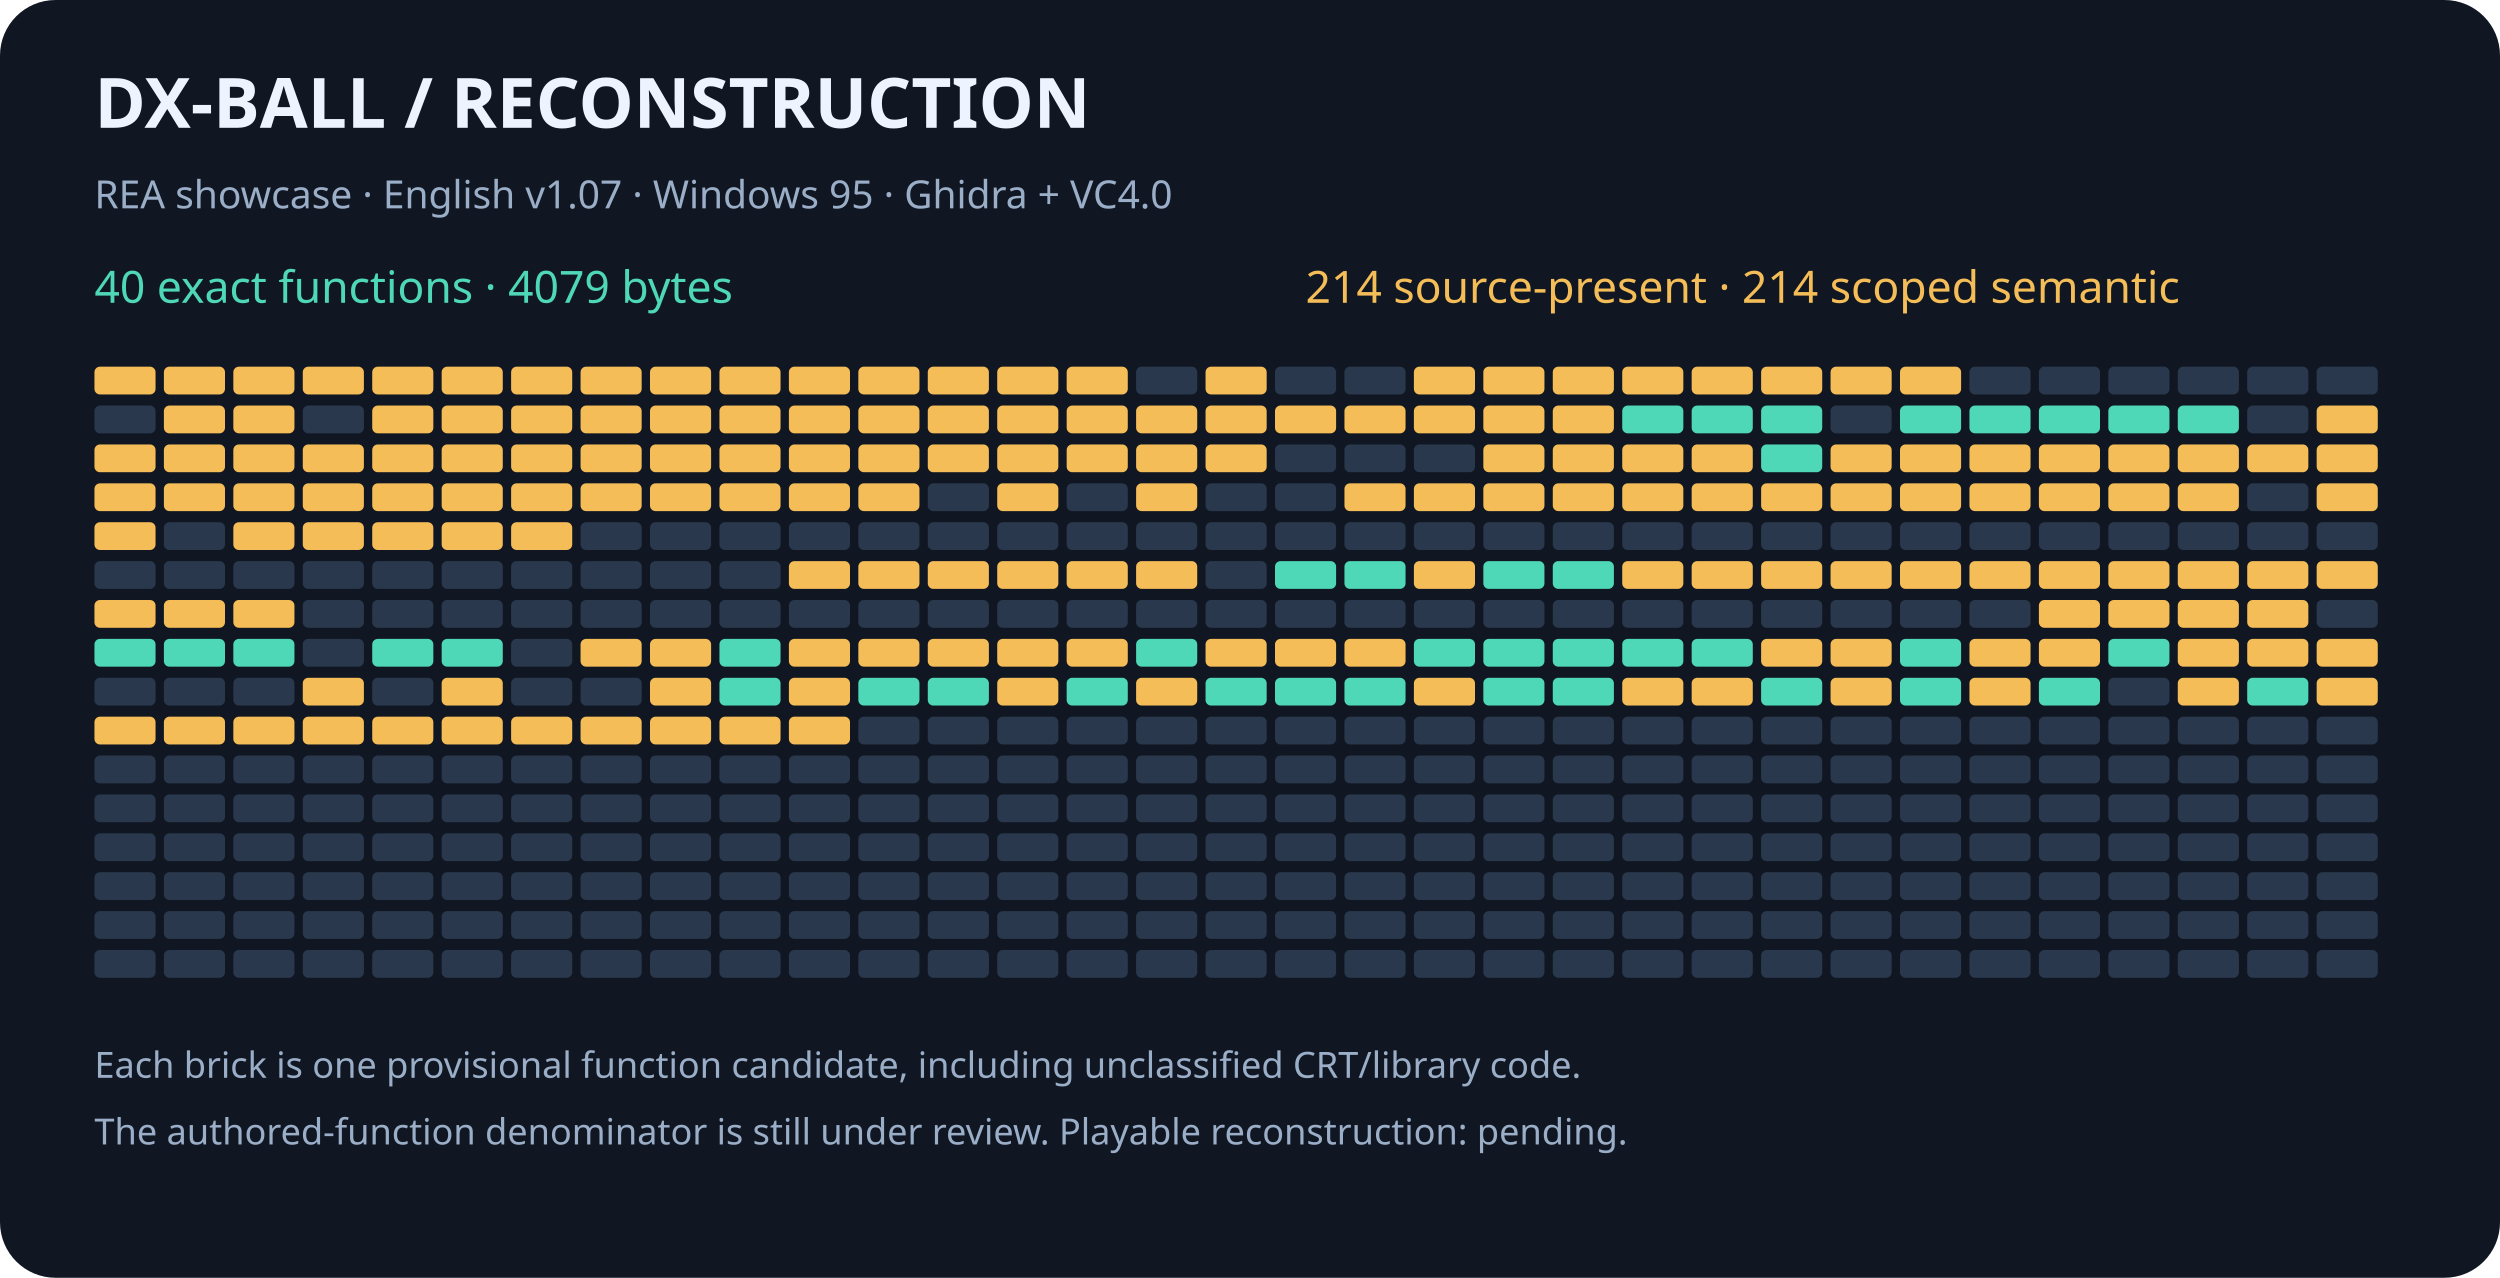
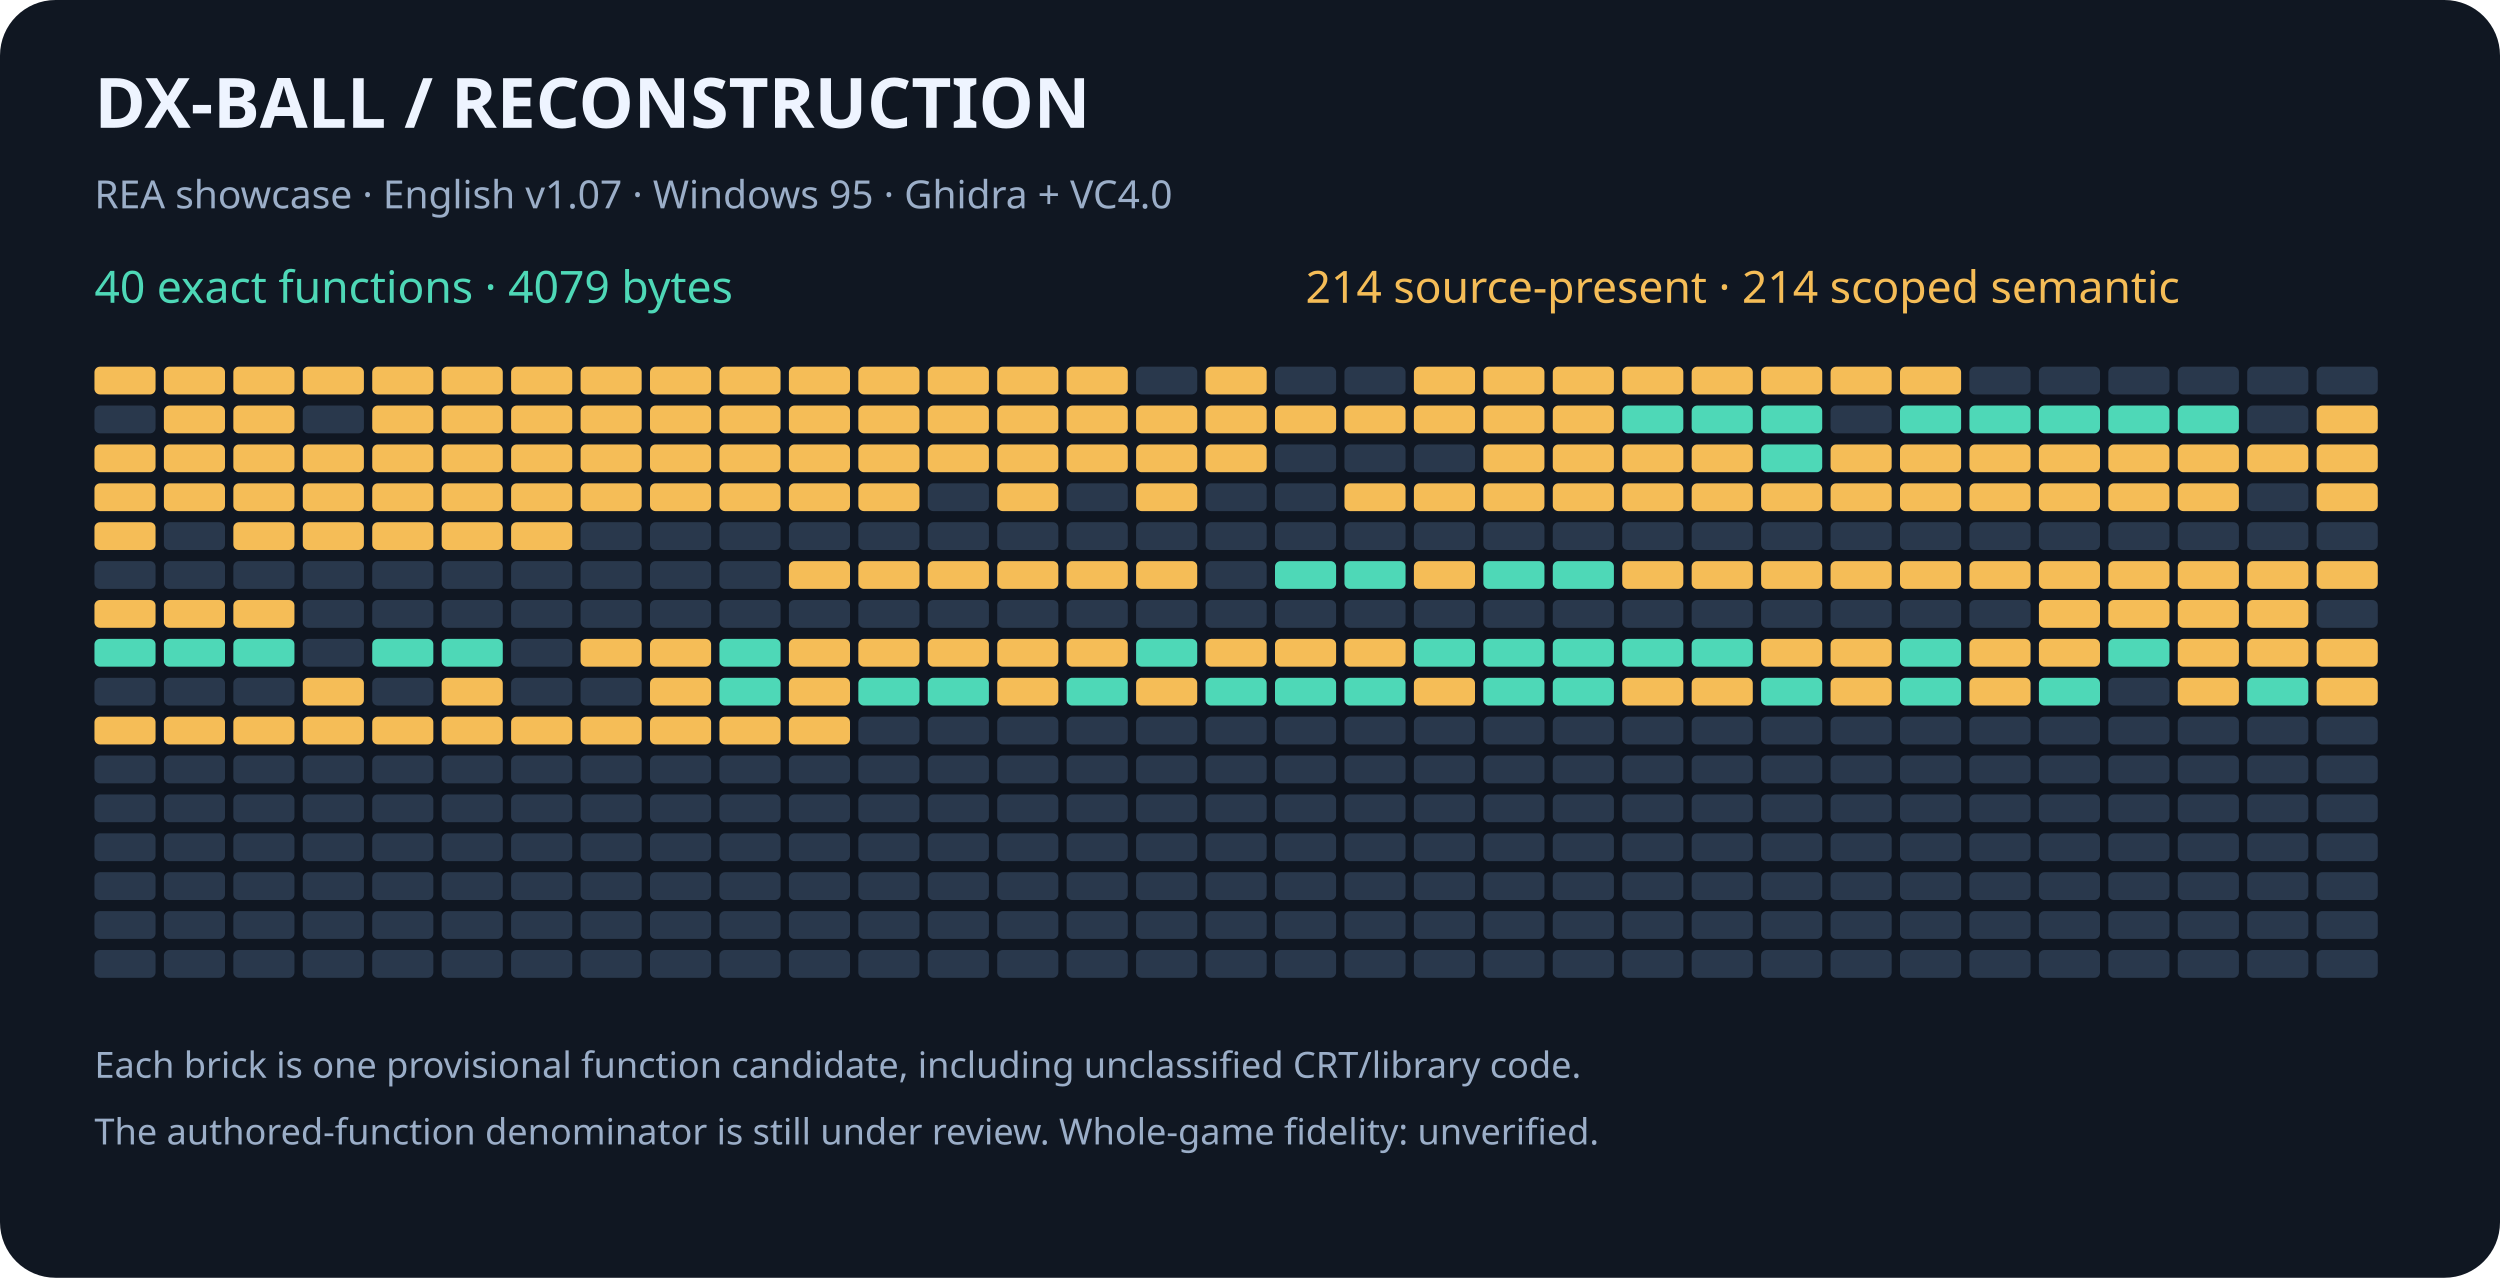
<svg xmlns="http://www.w3.org/2000/svg" width="900" height="460" viewBox="0 0 900 460" role="img" aria-labelledby="title desc">
  <rect width="900" height="460" rx="20" fill="#101722" />
  <g font-family="sans-serif">
    <text x="34" y="46" fill="#eef4ff" font-size="25" font-weight="bold">DX-BALL  /  RECONSTRUCTION</text>
    <text x="34" y="75" fill="#9baec8" font-size="14">REA showcase · English v1.07 · Windows 95 · Ghidra + VC4.0</text>
    <text x="34" y="109" fill="#4ed8b7" font-size="16">40 exact functions · 4079 bytes</text>
    <text x="470" y="109" fill="#f5bd57" font-size="16">214 source-present · 214 scoped semantic</text>
    <rect x="34" y="132" width="22" height="10" rx="2" fill="#f5bd57" />
    <rect x="59" y="132" width="22" height="10" rx="2" fill="#f5bd57" />
    <rect x="84" y="132" width="22" height="10" rx="2" fill="#f5bd57" />
    <rect x="109" y="132" width="22" height="10" rx="2" fill="#f5bd57" />
    <rect x="134" y="132" width="22" height="10" rx="2" fill="#f5bd57" />
    <rect x="159" y="132" width="22" height="10" rx="2" fill="#f5bd57" />
    <rect x="184" y="132" width="22" height="10" rx="2" fill="#f5bd57" />
    <rect x="209" y="132" width="22" height="10" rx="2" fill="#f5bd57" />
    <rect x="234" y="132" width="22" height="10" rx="2" fill="#f5bd57" />
    <rect x="259" y="132" width="22" height="10" rx="2" fill="#f5bd57" />
    <rect x="284" y="132" width="22" height="10" rx="2" fill="#f5bd57" />
    <rect x="309" y="132" width="22" height="10" rx="2" fill="#f5bd57" />
    <rect x="334" y="132" width="22" height="10" rx="2" fill="#f5bd57" />
    <rect x="359" y="132" width="22" height="10" rx="2" fill="#f5bd57" />
    <rect x="384" y="132" width="22" height="10" rx="2" fill="#f5bd57" />
    <rect x="409" y="132" width="22" height="10" rx="2" fill="#29384c" />
    <rect x="434" y="132" width="22" height="10" rx="2" fill="#f5bd57" />
    <rect x="459" y="132" width="22" height="10" rx="2" fill="#29384c" />
    <rect x="484" y="132" width="22" height="10" rx="2" fill="#29384c" />
    <rect x="509" y="132" width="22" height="10" rx="2" fill="#f5bd57" />
    <rect x="534" y="132" width="22" height="10" rx="2" fill="#f5bd57" />
    <rect x="559" y="132" width="22" height="10" rx="2" fill="#f5bd57" />
    <rect x="584" y="132" width="22" height="10" rx="2" fill="#f5bd57" />
    <rect x="609" y="132" width="22" height="10" rx="2" fill="#f5bd57" />
    <rect x="634" y="132" width="22" height="10" rx="2" fill="#f5bd57" />
    <rect x="659" y="132" width="22" height="10" rx="2" fill="#f5bd57" />
    <rect x="684" y="132" width="22" height="10" rx="2" fill="#f5bd57" />
    <rect x="709" y="132" width="22" height="10" rx="2" fill="#29384c" />
    <rect x="734" y="132" width="22" height="10" rx="2" fill="#29384c" />
    <rect x="759" y="132" width="22" height="10" rx="2" fill="#29384c" />
    <rect x="784" y="132" width="22" height="10" rx="2" fill="#29384c" />
    <rect x="809" y="132" width="22" height="10" rx="2" fill="#29384c" />
    <rect x="834" y="132" width="22" height="10" rx="2" fill="#29384c" />
    <rect x="34" y="146" width="22" height="10" rx="2" fill="#29384c" />
    <rect x="59" y="146" width="22" height="10" rx="2" fill="#f5bd57" />
    <rect x="84" y="146" width="22" height="10" rx="2" fill="#f5bd57" />
    <rect x="109" y="146" width="22" height="10" rx="2" fill="#29384c" />
    <rect x="134" y="146" width="22" height="10" rx="2" fill="#f5bd57" />
    <rect x="159" y="146" width="22" height="10" rx="2" fill="#f5bd57" />
    <rect x="184" y="146" width="22" height="10" rx="2" fill="#f5bd57" />
    <rect x="209" y="146" width="22" height="10" rx="2" fill="#f5bd57" />
    <rect x="234" y="146" width="22" height="10" rx="2" fill="#f5bd57" />
    <rect x="259" y="146" width="22" height="10" rx="2" fill="#f5bd57" />
    <rect x="284" y="146" width="22" height="10" rx="2" fill="#f5bd57" />
    <rect x="309" y="146" width="22" height="10" rx="2" fill="#f5bd57" />
    <rect x="334" y="146" width="22" height="10" rx="2" fill="#f5bd57" />
    <rect x="359" y="146" width="22" height="10" rx="2" fill="#f5bd57" />
    <rect x="384" y="146" width="22" height="10" rx="2" fill="#f5bd57" />
    <rect x="409" y="146" width="22" height="10" rx="2" fill="#f5bd57" />
    <rect x="434" y="146" width="22" height="10" rx="2" fill="#f5bd57" />
    <rect x="459" y="146" width="22" height="10" rx="2" fill="#f5bd57" />
    <rect x="484" y="146" width="22" height="10" rx="2" fill="#f5bd57" />
    <rect x="509" y="146" width="22" height="10" rx="2" fill="#f5bd57" />
    <rect x="534" y="146" width="22" height="10" rx="2" fill="#f5bd57" />
    <rect x="559" y="146" width="22" height="10" rx="2" fill="#f5bd57" />
    <rect x="584" y="146" width="22" height="10" rx="2" fill="#4ed8b7" />
    <rect x="609" y="146" width="22" height="10" rx="2" fill="#4ed8b7" />
    <rect x="634" y="146" width="22" height="10" rx="2" fill="#4ed8b7" />
    <rect x="659" y="146" width="22" height="10" rx="2" fill="#29384c" />
    <rect x="684" y="146" width="22" height="10" rx="2" fill="#4ed8b7" />
    <rect x="709" y="146" width="22" height="10" rx="2" fill="#4ed8b7" />
    <rect x="734" y="146" width="22" height="10" rx="2" fill="#4ed8b7" />
    <rect x="759" y="146" width="22" height="10" rx="2" fill="#4ed8b7" />
    <rect x="784" y="146" width="22" height="10" rx="2" fill="#4ed8b7" />
    <rect x="809" y="146" width="22" height="10" rx="2" fill="#29384c" />
    <rect x="834" y="146" width="22" height="10" rx="2" fill="#f5bd57" />
    <rect x="34" y="160" width="22" height="10" rx="2" fill="#f5bd57" />
    <rect x="59" y="160" width="22" height="10" rx="2" fill="#f5bd57" />
    <rect x="84" y="160" width="22" height="10" rx="2" fill="#f5bd57" />
    <rect x="109" y="160" width="22" height="10" rx="2" fill="#f5bd57" />
    <rect x="134" y="160" width="22" height="10" rx="2" fill="#f5bd57" />
    <rect x="159" y="160" width="22" height="10" rx="2" fill="#f5bd57" />
    <rect x="184" y="160" width="22" height="10" rx="2" fill="#f5bd57" />
    <rect x="209" y="160" width="22" height="10" rx="2" fill="#f5bd57" />
    <rect x="234" y="160" width="22" height="10" rx="2" fill="#f5bd57" />
    <rect x="259" y="160" width="22" height="10" rx="2" fill="#f5bd57" />
    <rect x="284" y="160" width="22" height="10" rx="2" fill="#f5bd57" />
    <rect x="309" y="160" width="22" height="10" rx="2" fill="#f5bd57" />
    <rect x="334" y="160" width="22" height="10" rx="2" fill="#f5bd57" />
    <rect x="359" y="160" width="22" height="10" rx="2" fill="#f5bd57" />
    <rect x="384" y="160" width="22" height="10" rx="2" fill="#f5bd57" />
    <rect x="409" y="160" width="22" height="10" rx="2" fill="#f5bd57" />
    <rect x="434" y="160" width="22" height="10" rx="2" fill="#f5bd57" />
    <rect x="459" y="160" width="22" height="10" rx="2" fill="#29384c" />
    <rect x="484" y="160" width="22" height="10" rx="2" fill="#29384c" />
    <rect x="509" y="160" width="22" height="10" rx="2" fill="#29384c" />
    <rect x="534" y="160" width="22" height="10" rx="2" fill="#f5bd57" />
    <rect x="559" y="160" width="22" height="10" rx="2" fill="#f5bd57" />
    <rect x="584" y="160" width="22" height="10" rx="2" fill="#f5bd57" />
    <rect x="609" y="160" width="22" height="10" rx="2" fill="#f5bd57" />
    <rect x="634" y="160" width="22" height="10" rx="2" fill="#4ed8b7" />
    <rect x="659" y="160" width="22" height="10" rx="2" fill="#f5bd57" />
    <rect x="684" y="160" width="22" height="10" rx="2" fill="#f5bd57" />
    <rect x="709" y="160" width="22" height="10" rx="2" fill="#f5bd57" />
    <rect x="734" y="160" width="22" height="10" rx="2" fill="#f5bd57" />
    <rect x="759" y="160" width="22" height="10" rx="2" fill="#f5bd57" />
    <rect x="784" y="160" width="22" height="10" rx="2" fill="#f5bd57" />
    <rect x="809" y="160" width="22" height="10" rx="2" fill="#f5bd57" />
    <rect x="834" y="160" width="22" height="10" rx="2" fill="#f5bd57" />
    <rect x="34" y="174" width="22" height="10" rx="2" fill="#f5bd57" />
    <rect x="59" y="174" width="22" height="10" rx="2" fill="#f5bd57" />
    <rect x="84" y="174" width="22" height="10" rx="2" fill="#f5bd57" />
    <rect x="109" y="174" width="22" height="10" rx="2" fill="#f5bd57" />
    <rect x="134" y="174" width="22" height="10" rx="2" fill="#f5bd57" />
    <rect x="159" y="174" width="22" height="10" rx="2" fill="#f5bd57" />
    <rect x="184" y="174" width="22" height="10" rx="2" fill="#f5bd57" />
    <rect x="209" y="174" width="22" height="10" rx="2" fill="#f5bd57" />
    <rect x="234" y="174" width="22" height="10" rx="2" fill="#f5bd57" />
    <rect x="259" y="174" width="22" height="10" rx="2" fill="#f5bd57" />
    <rect x="284" y="174" width="22" height="10" rx="2" fill="#f5bd57" />
    <rect x="309" y="174" width="22" height="10" rx="2" fill="#f5bd57" />
    <rect x="334" y="174" width="22" height="10" rx="2" fill="#29384c" />
    <rect x="359" y="174" width="22" height="10" rx="2" fill="#f5bd57" />
    <rect x="384" y="174" width="22" height="10" rx="2" fill="#29384c" />
    <rect x="409" y="174" width="22" height="10" rx="2" fill="#f5bd57" />
    <rect x="434" y="174" width="22" height="10" rx="2" fill="#29384c" />
    <rect x="459" y="174" width="22" height="10" rx="2" fill="#29384c" />
    <rect x="484" y="174" width="22" height="10" rx="2" fill="#f5bd57" />
    <rect x="509" y="174" width="22" height="10" rx="2" fill="#f5bd57" />
    <rect x="534" y="174" width="22" height="10" rx="2" fill="#f5bd57" />
    <rect x="559" y="174" width="22" height="10" rx="2" fill="#f5bd57" />
    <rect x="584" y="174" width="22" height="10" rx="2" fill="#f5bd57" />
    <rect x="609" y="174" width="22" height="10" rx="2" fill="#f5bd57" />
    <rect x="634" y="174" width="22" height="10" rx="2" fill="#f5bd57" />
    <rect x="659" y="174" width="22" height="10" rx="2" fill="#f5bd57" />
    <rect x="684" y="174" width="22" height="10" rx="2" fill="#f5bd57" />
    <rect x="709" y="174" width="22" height="10" rx="2" fill="#f5bd57" />
    <rect x="734" y="174" width="22" height="10" rx="2" fill="#f5bd57" />
    <rect x="759" y="174" width="22" height="10" rx="2" fill="#f5bd57" />
    <rect x="784" y="174" width="22" height="10" rx="2" fill="#f5bd57" />
    <rect x="809" y="174" width="22" height="10" rx="2" fill="#29384c" />
    <rect x="834" y="174" width="22" height="10" rx="2" fill="#f5bd57" />
    <rect x="34" y="188" width="22" height="10" rx="2" fill="#f5bd57" />
    <rect x="59" y="188" width="22" height="10" rx="2" fill="#29384c" />
    <rect x="84" y="188" width="22" height="10" rx="2" fill="#f5bd57" />
    <rect x="109" y="188" width="22" height="10" rx="2" fill="#f5bd57" />
    <rect x="134" y="188" width="22" height="10" rx="2" fill="#f5bd57" />
    <rect x="159" y="188" width="22" height="10" rx="2" fill="#f5bd57" />
    <rect x="184" y="188" width="22" height="10" rx="2" fill="#f5bd57" />
    <rect x="209" y="188" width="22" height="10" rx="2" fill="#29384c" />
    <rect x="234" y="188" width="22" height="10" rx="2" fill="#29384c" />
    <rect x="259" y="188" width="22" height="10" rx="2" fill="#29384c" />
    <rect x="284" y="188" width="22" height="10" rx="2" fill="#29384c" />
    <rect x="309" y="188" width="22" height="10" rx="2" fill="#29384c" />
    <rect x="334" y="188" width="22" height="10" rx="2" fill="#29384c" />
    <rect x="359" y="188" width="22" height="10" rx="2" fill="#29384c" />
    <rect x="384" y="188" width="22" height="10" rx="2" fill="#29384c" />
    <rect x="409" y="188" width="22" height="10" rx="2" fill="#29384c" />
    <rect x="434" y="188" width="22" height="10" rx="2" fill="#29384c" />
    <rect x="459" y="188" width="22" height="10" rx="2" fill="#29384c" />
    <rect x="484" y="188" width="22" height="10" rx="2" fill="#29384c" />
    <rect x="509" y="188" width="22" height="10" rx="2" fill="#29384c" />
    <rect x="534" y="188" width="22" height="10" rx="2" fill="#29384c" />
    <rect x="559" y="188" width="22" height="10" rx="2" fill="#29384c" />
    <rect x="584" y="188" width="22" height="10" rx="2" fill="#29384c" />
    <rect x="609" y="188" width="22" height="10" rx="2" fill="#29384c" />
    <rect x="634" y="188" width="22" height="10" rx="2" fill="#29384c" />
    <rect x="659" y="188" width="22" height="10" rx="2" fill="#29384c" />
    <rect x="684" y="188" width="22" height="10" rx="2" fill="#29384c" />
    <rect x="709" y="188" width="22" height="10" rx="2" fill="#29384c" />
    <rect x="734" y="188" width="22" height="10" rx="2" fill="#29384c" />
    <rect x="759" y="188" width="22" height="10" rx="2" fill="#29384c" />
    <rect x="784" y="188" width="22" height="10" rx="2" fill="#29384c" />
    <rect x="809" y="188" width="22" height="10" rx="2" fill="#29384c" />
    <rect x="834" y="188" width="22" height="10" rx="2" fill="#29384c" />
    <rect x="34" y="202" width="22" height="10" rx="2" fill="#29384c" />
    <rect x="59" y="202" width="22" height="10" rx="2" fill="#29384c" />
    <rect x="84" y="202" width="22" height="10" rx="2" fill="#29384c" />
    <rect x="109" y="202" width="22" height="10" rx="2" fill="#29384c" />
    <rect x="134" y="202" width="22" height="10" rx="2" fill="#29384c" />
    <rect x="159" y="202" width="22" height="10" rx="2" fill="#29384c" />
    <rect x="184" y="202" width="22" height="10" rx="2" fill="#29384c" />
    <rect x="209" y="202" width="22" height="10" rx="2" fill="#29384c" />
    <rect x="234" y="202" width="22" height="10" rx="2" fill="#29384c" />
    <rect x="259" y="202" width="22" height="10" rx="2" fill="#29384c" />
    <rect x="284" y="202" width="22" height="10" rx="2" fill="#f5bd57" />
    <rect x="309" y="202" width="22" height="10" rx="2" fill="#f5bd57" />
    <rect x="334" y="202" width="22" height="10" rx="2" fill="#f5bd57" />
    <rect x="359" y="202" width="22" height="10" rx="2" fill="#f5bd57" />
    <rect x="384" y="202" width="22" height="10" rx="2" fill="#f5bd57" />
    <rect x="409" y="202" width="22" height="10" rx="2" fill="#f5bd57" />
    <rect x="434" y="202" width="22" height="10" rx="2" fill="#29384c" />
    <rect x="459" y="202" width="22" height="10" rx="2" fill="#4ed8b7" />
    <rect x="484" y="202" width="22" height="10" rx="2" fill="#4ed8b7" />
    <rect x="509" y="202" width="22" height="10" rx="2" fill="#f5bd57" />
    <rect x="534" y="202" width="22" height="10" rx="2" fill="#4ed8b7" />
    <rect x="559" y="202" width="22" height="10" rx="2" fill="#4ed8b7" />
    <rect x="584" y="202" width="22" height="10" rx="2" fill="#f5bd57" />
    <rect x="609" y="202" width="22" height="10" rx="2" fill="#f5bd57" />
    <rect x="634" y="202" width="22" height="10" rx="2" fill="#f5bd57" />
    <rect x="659" y="202" width="22" height="10" rx="2" fill="#f5bd57" />
    <rect x="684" y="202" width="22" height="10" rx="2" fill="#f5bd57" />
    <rect x="709" y="202" width="22" height="10" rx="2" fill="#f5bd57" />
    <rect x="734" y="202" width="22" height="10" rx="2" fill="#f5bd57" />
    <rect x="759" y="202" width="22" height="10" rx="2" fill="#f5bd57" />
    <rect x="784" y="202" width="22" height="10" rx="2" fill="#f5bd57" />
    <rect x="809" y="202" width="22" height="10" rx="2" fill="#f5bd57" />
    <rect x="834" y="202" width="22" height="10" rx="2" fill="#f5bd57" />
    <rect x="34" y="216" width="22" height="10" rx="2" fill="#f5bd57" />
    <rect x="59" y="216" width="22" height="10" rx="2" fill="#f5bd57" />
    <rect x="84" y="216" width="22" height="10" rx="2" fill="#f5bd57" />
    <rect x="109" y="216" width="22" height="10" rx="2" fill="#29384c" />
    <rect x="134" y="216" width="22" height="10" rx="2" fill="#29384c" />
    <rect x="159" y="216" width="22" height="10" rx="2" fill="#29384c" />
    <rect x="184" y="216" width="22" height="10" rx="2" fill="#29384c" />
    <rect x="209" y="216" width="22" height="10" rx="2" fill="#29384c" />
    <rect x="234" y="216" width="22" height="10" rx="2" fill="#29384c" />
    <rect x="259" y="216" width="22" height="10" rx="2" fill="#29384c" />
    <rect x="284" y="216" width="22" height="10" rx="2" fill="#29384c" />
    <rect x="309" y="216" width="22" height="10" rx="2" fill="#29384c" />
    <rect x="334" y="216" width="22" height="10" rx="2" fill="#29384c" />
    <rect x="359" y="216" width="22" height="10" rx="2" fill="#29384c" />
    <rect x="384" y="216" width="22" height="10" rx="2" fill="#29384c" />
    <rect x="409" y="216" width="22" height="10" rx="2" fill="#29384c" />
    <rect x="434" y="216" width="22" height="10" rx="2" fill="#29384c" />
    <rect x="459" y="216" width="22" height="10" rx="2" fill="#29384c" />
    <rect x="484" y="216" width="22" height="10" rx="2" fill="#29384c" />
    <rect x="509" y="216" width="22" height="10" rx="2" fill="#29384c" />
    <rect x="534" y="216" width="22" height="10" rx="2" fill="#29384c" />
    <rect x="559" y="216" width="22" height="10" rx="2" fill="#29384c" />
    <rect x="584" y="216" width="22" height="10" rx="2" fill="#29384c" />
    <rect x="609" y="216" width="22" height="10" rx="2" fill="#29384c" />
    <rect x="634" y="216" width="22" height="10" rx="2" fill="#29384c" />
    <rect x="659" y="216" width="22" height="10" rx="2" fill="#29384c" />
    <rect x="684" y="216" width="22" height="10" rx="2" fill="#29384c" />
    <rect x="709" y="216" width="22" height="10" rx="2" fill="#29384c" />
    <rect x="734" y="216" width="22" height="10" rx="2" fill="#f5bd57" />
    <rect x="759" y="216" width="22" height="10" rx="2" fill="#f5bd57" />
    <rect x="784" y="216" width="22" height="10" rx="2" fill="#f5bd57" />
    <rect x="809" y="216" width="22" height="10" rx="2" fill="#f5bd57" />
    <rect x="834" y="216" width="22" height="10" rx="2" fill="#29384c" />
    <rect x="34" y="230" width="22" height="10" rx="2" fill="#4ed8b7" />
    <rect x="59" y="230" width="22" height="10" rx="2" fill="#4ed8b7" />
    <rect x="84" y="230" width="22" height="10" rx="2" fill="#4ed8b7" />
    <rect x="109" y="230" width="22" height="10" rx="2" fill="#29384c" />
    <rect x="134" y="230" width="22" height="10" rx="2" fill="#4ed8b7" />
    <rect x="159" y="230" width="22" height="10" rx="2" fill="#4ed8b7" />
    <rect x="184" y="230" width="22" height="10" rx="2" fill="#29384c" />
    <rect x="209" y="230" width="22" height="10" rx="2" fill="#f5bd57" />
    <rect x="234" y="230" width="22" height="10" rx="2" fill="#f5bd57" />
    <rect x="259" y="230" width="22" height="10" rx="2" fill="#4ed8b7" />
    <rect x="284" y="230" width="22" height="10" rx="2" fill="#f5bd57" />
    <rect x="309" y="230" width="22" height="10" rx="2" fill="#f5bd57" />
    <rect x="334" y="230" width="22" height="10" rx="2" fill="#f5bd57" />
    <rect x="359" y="230" width="22" height="10" rx="2" fill="#f5bd57" />
    <rect x="384" y="230" width="22" height="10" rx="2" fill="#f5bd57" />
    <rect x="409" y="230" width="22" height="10" rx="2" fill="#4ed8b7" />
    <rect x="434" y="230" width="22" height="10" rx="2" fill="#f5bd57" />
    <rect x="459" y="230" width="22" height="10" rx="2" fill="#f5bd57" />
    <rect x="484" y="230" width="22" height="10" rx="2" fill="#f5bd57" />
    <rect x="509" y="230" width="22" height="10" rx="2" fill="#4ed8b7" />
    <rect x="534" y="230" width="22" height="10" rx="2" fill="#4ed8b7" />
    <rect x="559" y="230" width="22" height="10" rx="2" fill="#4ed8b7" />
    <rect x="584" y="230" width="22" height="10" rx="2" fill="#4ed8b7" />
    <rect x="609" y="230" width="22" height="10" rx="2" fill="#4ed8b7" />
    <rect x="634" y="230" width="22" height="10" rx="2" fill="#f5bd57" />
    <rect x="659" y="230" width="22" height="10" rx="2" fill="#f5bd57" />
    <rect x="684" y="230" width="22" height="10" rx="2" fill="#4ed8b7" />
    <rect x="709" y="230" width="22" height="10" rx="2" fill="#f5bd57" />
    <rect x="734" y="230" width="22" height="10" rx="2" fill="#f5bd57" />
    <rect x="759" y="230" width="22" height="10" rx="2" fill="#4ed8b7" />
    <rect x="784" y="230" width="22" height="10" rx="2" fill="#f5bd57" />
    <rect x="809" y="230" width="22" height="10" rx="2" fill="#f5bd57" />
    <rect x="834" y="230" width="22" height="10" rx="2" fill="#f5bd57" />
    <rect x="34" y="244" width="22" height="10" rx="2" fill="#29384c" />
    <rect x="59" y="244" width="22" height="10" rx="2" fill="#29384c" />
    <rect x="84" y="244" width="22" height="10" rx="2" fill="#29384c" />
    <rect x="109" y="244" width="22" height="10" rx="2" fill="#f5bd57" />
    <rect x="134" y="244" width="22" height="10" rx="2" fill="#29384c" />
    <rect x="159" y="244" width="22" height="10" rx="2" fill="#f5bd57" />
    <rect x="184" y="244" width="22" height="10" rx="2" fill="#29384c" />
    <rect x="209" y="244" width="22" height="10" rx="2" fill="#29384c" />
    <rect x="234" y="244" width="22" height="10" rx="2" fill="#f5bd57" />
    <rect x="259" y="244" width="22" height="10" rx="2" fill="#4ed8b7" />
    <rect x="284" y="244" width="22" height="10" rx="2" fill="#f5bd57" />
    <rect x="309" y="244" width="22" height="10" rx="2" fill="#4ed8b7" />
    <rect x="334" y="244" width="22" height="10" rx="2" fill="#4ed8b7" />
    <rect x="359" y="244" width="22" height="10" rx="2" fill="#f5bd57" />
    <rect x="384" y="244" width="22" height="10" rx="2" fill="#4ed8b7" />
    <rect x="409" y="244" width="22" height="10" rx="2" fill="#f5bd57" />
    <rect x="434" y="244" width="22" height="10" rx="2" fill="#4ed8b7" />
    <rect x="459" y="244" width="22" height="10" rx="2" fill="#4ed8b7" />
    <rect x="484" y="244" width="22" height="10" rx="2" fill="#4ed8b7" />
    <rect x="509" y="244" width="22" height="10" rx="2" fill="#f5bd57" />
    <rect x="534" y="244" width="22" height="10" rx="2" fill="#4ed8b7" />
    <rect x="559" y="244" width="22" height="10" rx="2" fill="#4ed8b7" />
    <rect x="584" y="244" width="22" height="10" rx="2" fill="#f5bd57" />
    <rect x="609" y="244" width="22" height="10" rx="2" fill="#f5bd57" />
    <rect x="634" y="244" width="22" height="10" rx="2" fill="#4ed8b7" />
    <rect x="659" y="244" width="22" height="10" rx="2" fill="#f5bd57" />
    <rect x="684" y="244" width="22" height="10" rx="2" fill="#4ed8b7" />
    <rect x="709" y="244" width="22" height="10" rx="2" fill="#f5bd57" />
    <rect x="734" y="244" width="22" height="10" rx="2" fill="#4ed8b7" />
    <rect x="759" y="244" width="22" height="10" rx="2" fill="#29384c" />
    <rect x="784" y="244" width="22" height="10" rx="2" fill="#f5bd57" />
    <rect x="809" y="244" width="22" height="10" rx="2" fill="#4ed8b7" />
    <rect x="834" y="244" width="22" height="10" rx="2" fill="#f5bd57" />
    <rect x="34" y="258" width="22" height="10" rx="2" fill="#f5bd57" />
    <rect x="59" y="258" width="22" height="10" rx="2" fill="#f5bd57" />
    <rect x="84" y="258" width="22" height="10" rx="2" fill="#f5bd57" />
    <rect x="109" y="258" width="22" height="10" rx="2" fill="#f5bd57" />
    <rect x="134" y="258" width="22" height="10" rx="2" fill="#f5bd57" />
    <rect x="159" y="258" width="22" height="10" rx="2" fill="#f5bd57" />
    <rect x="184" y="258" width="22" height="10" rx="2" fill="#f5bd57" />
    <rect x="209" y="258" width="22" height="10" rx="2" fill="#f5bd57" />
    <rect x="234" y="258" width="22" height="10" rx="2" fill="#f5bd57" />
    <rect x="259" y="258" width="22" height="10" rx="2" fill="#f5bd57" />
    <rect x="284" y="258" width="22" height="10" rx="2" fill="#f5bd57" />
    <rect x="309" y="258" width="22" height="10" rx="2" fill="#29384c" />
    <rect x="334" y="258" width="22" height="10" rx="2" fill="#29384c" />
    <rect x="359" y="258" width="22" height="10" rx="2" fill="#29384c" />
    <rect x="384" y="258" width="22" height="10" rx="2" fill="#29384c" />
    <rect x="409" y="258" width="22" height="10" rx="2" fill="#29384c" />
    <rect x="434" y="258" width="22" height="10" rx="2" fill="#29384c" />
    <rect x="459" y="258" width="22" height="10" rx="2" fill="#29384c" />
    <rect x="484" y="258" width="22" height="10" rx="2" fill="#29384c" />
    <rect x="509" y="258" width="22" height="10" rx="2" fill="#29384c" />
    <rect x="534" y="258" width="22" height="10" rx="2" fill="#29384c" />
    <rect x="559" y="258" width="22" height="10" rx="2" fill="#29384c" />
    <rect x="584" y="258" width="22" height="10" rx="2" fill="#29384c" />
    <rect x="609" y="258" width="22" height="10" rx="2" fill="#29384c" />
    <rect x="634" y="258" width="22" height="10" rx="2" fill="#29384c" />
    <rect x="659" y="258" width="22" height="10" rx="2" fill="#29384c" />
    <rect x="684" y="258" width="22" height="10" rx="2" fill="#29384c" />
    <rect x="709" y="258" width="22" height="10" rx="2" fill="#29384c" />
    <rect x="734" y="258" width="22" height="10" rx="2" fill="#29384c" />
    <rect x="759" y="258" width="22" height="10" rx="2" fill="#29384c" />
    <rect x="784" y="258" width="22" height="10" rx="2" fill="#29384c" />
    <rect x="809" y="258" width="22" height="10" rx="2" fill="#29384c" />
    <rect x="834" y="258" width="22" height="10" rx="2" fill="#29384c" />
    <rect x="34" y="272" width="22" height="10" rx="2" fill="#29384c" />
    <rect x="59" y="272" width="22" height="10" rx="2" fill="#29384c" />
    <rect x="84" y="272" width="22" height="10" rx="2" fill="#29384c" />
    <rect x="109" y="272" width="22" height="10" rx="2" fill="#29384c" />
    <rect x="134" y="272" width="22" height="10" rx="2" fill="#29384c" />
    <rect x="159" y="272" width="22" height="10" rx="2" fill="#29384c" />
    <rect x="184" y="272" width="22" height="10" rx="2" fill="#29384c" />
    <rect x="209" y="272" width="22" height="10" rx="2" fill="#29384c" />
    <rect x="234" y="272" width="22" height="10" rx="2" fill="#29384c" />
    <rect x="259" y="272" width="22" height="10" rx="2" fill="#29384c" />
    <rect x="284" y="272" width="22" height="10" rx="2" fill="#29384c" />
    <rect x="309" y="272" width="22" height="10" rx="2" fill="#29384c" />
    <rect x="334" y="272" width="22" height="10" rx="2" fill="#29384c" />
    <rect x="359" y="272" width="22" height="10" rx="2" fill="#29384c" />
    <rect x="384" y="272" width="22" height="10" rx="2" fill="#29384c" />
    <rect x="409" y="272" width="22" height="10" rx="2" fill="#29384c" />
    <rect x="434" y="272" width="22" height="10" rx="2" fill="#29384c" />
    <rect x="459" y="272" width="22" height="10" rx="2" fill="#29384c" />
    <rect x="484" y="272" width="22" height="10" rx="2" fill="#29384c" />
    <rect x="509" y="272" width="22" height="10" rx="2" fill="#29384c" />
    <rect x="534" y="272" width="22" height="10" rx="2" fill="#29384c" />
    <rect x="559" y="272" width="22" height="10" rx="2" fill="#29384c" />
    <rect x="584" y="272" width="22" height="10" rx="2" fill="#29384c" />
    <rect x="609" y="272" width="22" height="10" rx="2" fill="#29384c" />
    <rect x="634" y="272" width="22" height="10" rx="2" fill="#29384c" />
    <rect x="659" y="272" width="22" height="10" rx="2" fill="#29384c" />
    <rect x="684" y="272" width="22" height="10" rx="2" fill="#29384c" />
    <rect x="709" y="272" width="22" height="10" rx="2" fill="#29384c" />
    <rect x="734" y="272" width="22" height="10" rx="2" fill="#29384c" />
    <rect x="759" y="272" width="22" height="10" rx="2" fill="#29384c" />
    <rect x="784" y="272" width="22" height="10" rx="2" fill="#29384c" />
    <rect x="809" y="272" width="22" height="10" rx="2" fill="#29384c" />
    <rect x="834" y="272" width="22" height="10" rx="2" fill="#29384c" />
    <rect x="34" y="286" width="22" height="10" rx="2" fill="#29384c" />
    <rect x="59" y="286" width="22" height="10" rx="2" fill="#29384c" />
    <rect x="84" y="286" width="22" height="10" rx="2" fill="#29384c" />
    <rect x="109" y="286" width="22" height="10" rx="2" fill="#29384c" />
    <rect x="134" y="286" width="22" height="10" rx="2" fill="#29384c" />
    <rect x="159" y="286" width="22" height="10" rx="2" fill="#29384c" />
    <rect x="184" y="286" width="22" height="10" rx="2" fill="#29384c" />
    <rect x="209" y="286" width="22" height="10" rx="2" fill="#29384c" />
    <rect x="234" y="286" width="22" height="10" rx="2" fill="#29384c" />
    <rect x="259" y="286" width="22" height="10" rx="2" fill="#29384c" />
    <rect x="284" y="286" width="22" height="10" rx="2" fill="#29384c" />
    <rect x="309" y="286" width="22" height="10" rx="2" fill="#29384c" />
    <rect x="334" y="286" width="22" height="10" rx="2" fill="#29384c" />
    <rect x="359" y="286" width="22" height="10" rx="2" fill="#29384c" />
    <rect x="384" y="286" width="22" height="10" rx="2" fill="#29384c" />
    <rect x="409" y="286" width="22" height="10" rx="2" fill="#29384c" />
    <rect x="434" y="286" width="22" height="10" rx="2" fill="#29384c" />
    <rect x="459" y="286" width="22" height="10" rx="2" fill="#29384c" />
    <rect x="484" y="286" width="22" height="10" rx="2" fill="#29384c" />
    <rect x="509" y="286" width="22" height="10" rx="2" fill="#29384c" />
    <rect x="534" y="286" width="22" height="10" rx="2" fill="#29384c" />
    <rect x="559" y="286" width="22" height="10" rx="2" fill="#29384c" />
    <rect x="584" y="286" width="22" height="10" rx="2" fill="#29384c" />
    <rect x="609" y="286" width="22" height="10" rx="2" fill="#29384c" />
    <rect x="634" y="286" width="22" height="10" rx="2" fill="#29384c" />
    <rect x="659" y="286" width="22" height="10" rx="2" fill="#29384c" />
    <rect x="684" y="286" width="22" height="10" rx="2" fill="#29384c" />
    <rect x="709" y="286" width="22" height="10" rx="2" fill="#29384c" />
    <rect x="734" y="286" width="22" height="10" rx="2" fill="#29384c" />
    <rect x="759" y="286" width="22" height="10" rx="2" fill="#29384c" />
    <rect x="784" y="286" width="22" height="10" rx="2" fill="#29384c" />
    <rect x="809" y="286" width="22" height="10" rx="2" fill="#29384c" />
    <rect x="834" y="286" width="22" height="10" rx="2" fill="#29384c" />
    <rect x="34" y="300" width="22" height="10" rx="2" fill="#29384c" />
    <rect x="59" y="300" width="22" height="10" rx="2" fill="#29384c" />
    <rect x="84" y="300" width="22" height="10" rx="2" fill="#29384c" />
    <rect x="109" y="300" width="22" height="10" rx="2" fill="#29384c" />
    <rect x="134" y="300" width="22" height="10" rx="2" fill="#29384c" />
    <rect x="159" y="300" width="22" height="10" rx="2" fill="#29384c" />
    <rect x="184" y="300" width="22" height="10" rx="2" fill="#29384c" />
    <rect x="209" y="300" width="22" height="10" rx="2" fill="#29384c" />
    <rect x="234" y="300" width="22" height="10" rx="2" fill="#29384c" />
    <rect x="259" y="300" width="22" height="10" rx="2" fill="#29384c" />
    <rect x="284" y="300" width="22" height="10" rx="2" fill="#29384c" />
    <rect x="309" y="300" width="22" height="10" rx="2" fill="#29384c" />
    <rect x="334" y="300" width="22" height="10" rx="2" fill="#29384c" />
    <rect x="359" y="300" width="22" height="10" rx="2" fill="#29384c" />
    <rect x="384" y="300" width="22" height="10" rx="2" fill="#29384c" />
    <rect x="409" y="300" width="22" height="10" rx="2" fill="#29384c" />
    <rect x="434" y="300" width="22" height="10" rx="2" fill="#29384c" />
    <rect x="459" y="300" width="22" height="10" rx="2" fill="#29384c" />
    <rect x="484" y="300" width="22" height="10" rx="2" fill="#29384c" />
    <rect x="509" y="300" width="22" height="10" rx="2" fill="#29384c" />
    <rect x="534" y="300" width="22" height="10" rx="2" fill="#29384c" />
    <rect x="559" y="300" width="22" height="10" rx="2" fill="#29384c" />
    <rect x="584" y="300" width="22" height="10" rx="2" fill="#29384c" />
    <rect x="609" y="300" width="22" height="10" rx="2" fill="#29384c" />
    <rect x="634" y="300" width="22" height="10" rx="2" fill="#29384c" />
    <rect x="659" y="300" width="22" height="10" rx="2" fill="#29384c" />
    <rect x="684" y="300" width="22" height="10" rx="2" fill="#29384c" />
    <rect x="709" y="300" width="22" height="10" rx="2" fill="#29384c" />
    <rect x="734" y="300" width="22" height="10" rx="2" fill="#29384c" />
    <rect x="759" y="300" width="22" height="10" rx="2" fill="#29384c" />
    <rect x="784" y="300" width="22" height="10" rx="2" fill="#29384c" />
    <rect x="809" y="300" width="22" height="10" rx="2" fill="#29384c" />
    <rect x="834" y="300" width="22" height="10" rx="2" fill="#29384c" />
    <rect x="34" y="314" width="22" height="10" rx="2" fill="#29384c" />
    <rect x="59" y="314" width="22" height="10" rx="2" fill="#29384c" />
    <rect x="84" y="314" width="22" height="10" rx="2" fill="#29384c" />
    <rect x="109" y="314" width="22" height="10" rx="2" fill="#29384c" />
    <rect x="134" y="314" width="22" height="10" rx="2" fill="#29384c" />
    <rect x="159" y="314" width="22" height="10" rx="2" fill="#29384c" />
    <rect x="184" y="314" width="22" height="10" rx="2" fill="#29384c" />
    <rect x="209" y="314" width="22" height="10" rx="2" fill="#29384c" />
    <rect x="234" y="314" width="22" height="10" rx="2" fill="#29384c" />
    <rect x="259" y="314" width="22" height="10" rx="2" fill="#29384c" />
    <rect x="284" y="314" width="22" height="10" rx="2" fill="#29384c" />
    <rect x="309" y="314" width="22" height="10" rx="2" fill="#29384c" />
    <rect x="334" y="314" width="22" height="10" rx="2" fill="#29384c" />
    <rect x="359" y="314" width="22" height="10" rx="2" fill="#29384c" />
    <rect x="384" y="314" width="22" height="10" rx="2" fill="#29384c" />
    <rect x="409" y="314" width="22" height="10" rx="2" fill="#29384c" />
    <rect x="434" y="314" width="22" height="10" rx="2" fill="#29384c" />
    <rect x="459" y="314" width="22" height="10" rx="2" fill="#29384c" />
    <rect x="484" y="314" width="22" height="10" rx="2" fill="#29384c" />
    <rect x="509" y="314" width="22" height="10" rx="2" fill="#29384c" />
    <rect x="534" y="314" width="22" height="10" rx="2" fill="#29384c" />
    <rect x="559" y="314" width="22" height="10" rx="2" fill="#29384c" />
    <rect x="584" y="314" width="22" height="10" rx="2" fill="#29384c" />
    <rect x="609" y="314" width="22" height="10" rx="2" fill="#29384c" />
    <rect x="634" y="314" width="22" height="10" rx="2" fill="#29384c" />
    <rect x="659" y="314" width="22" height="10" rx="2" fill="#29384c" />
    <rect x="684" y="314" width="22" height="10" rx="2" fill="#29384c" />
    <rect x="709" y="314" width="22" height="10" rx="2" fill="#29384c" />
    <rect x="734" y="314" width="22" height="10" rx="2" fill="#29384c" />
    <rect x="759" y="314" width="22" height="10" rx="2" fill="#29384c" />
    <rect x="784" y="314" width="22" height="10" rx="2" fill="#29384c" />
    <rect x="809" y="314" width="22" height="10" rx="2" fill="#29384c" />
    <rect x="834" y="314" width="22" height="10" rx="2" fill="#29384c" />
    <rect x="34" y="328" width="22" height="10" rx="2" fill="#29384c" />
    <rect x="59" y="328" width="22" height="10" rx="2" fill="#29384c" />
    <rect x="84" y="328" width="22" height="10" rx="2" fill="#29384c" />
    <rect x="109" y="328" width="22" height="10" rx="2" fill="#29384c" />
    <rect x="134" y="328" width="22" height="10" rx="2" fill="#29384c" />
    <rect x="159" y="328" width="22" height="10" rx="2" fill="#29384c" />
    <rect x="184" y="328" width="22" height="10" rx="2" fill="#29384c" />
    <rect x="209" y="328" width="22" height="10" rx="2" fill="#29384c" />
    <rect x="234" y="328" width="22" height="10" rx="2" fill="#29384c" />
    <rect x="259" y="328" width="22" height="10" rx="2" fill="#29384c" />
    <rect x="284" y="328" width="22" height="10" rx="2" fill="#29384c" />
    <rect x="309" y="328" width="22" height="10" rx="2" fill="#29384c" />
    <rect x="334" y="328" width="22" height="10" rx="2" fill="#29384c" />
    <rect x="359" y="328" width="22" height="10" rx="2" fill="#29384c" />
    <rect x="384" y="328" width="22" height="10" rx="2" fill="#29384c" />
    <rect x="409" y="328" width="22" height="10" rx="2" fill="#29384c" />
    <rect x="434" y="328" width="22" height="10" rx="2" fill="#29384c" />
    <rect x="459" y="328" width="22" height="10" rx="2" fill="#29384c" />
    <rect x="484" y="328" width="22" height="10" rx="2" fill="#29384c" />
    <rect x="509" y="328" width="22" height="10" rx="2" fill="#29384c" />
    <rect x="534" y="328" width="22" height="10" rx="2" fill="#29384c" />
    <rect x="559" y="328" width="22" height="10" rx="2" fill="#29384c" />
    <rect x="584" y="328" width="22" height="10" rx="2" fill="#29384c" />
    <rect x="609" y="328" width="22" height="10" rx="2" fill="#29384c" />
    <rect x="634" y="328" width="22" height="10" rx="2" fill="#29384c" />
    <rect x="659" y="328" width="22" height="10" rx="2" fill="#29384c" />
    <rect x="684" y="328" width="22" height="10" rx="2" fill="#29384c" />
    <rect x="709" y="328" width="22" height="10" rx="2" fill="#29384c" />
    <rect x="734" y="328" width="22" height="10" rx="2" fill="#29384c" />
    <rect x="759" y="328" width="22" height="10" rx="2" fill="#29384c" />
    <rect x="784" y="328" width="22" height="10" rx="2" fill="#29384c" />
    <rect x="809" y="328" width="22" height="10" rx="2" fill="#29384c" />
    <rect x="834" y="328" width="22" height="10" rx="2" fill="#29384c" />
    <rect x="34" y="342" width="22" height="10" rx="2" fill="#29384c" />
    <rect x="59" y="342" width="22" height="10" rx="2" fill="#29384c" />
    <rect x="84" y="342" width="22" height="10" rx="2" fill="#29384c" />
    <rect x="109" y="342" width="22" height="10" rx="2" fill="#29384c" />
    <rect x="134" y="342" width="22" height="10" rx="2" fill="#29384c" />
    <rect x="159" y="342" width="22" height="10" rx="2" fill="#29384c" />
    <rect x="184" y="342" width="22" height="10" rx="2" fill="#29384c" />
    <rect x="209" y="342" width="22" height="10" rx="2" fill="#29384c" />
    <rect x="234" y="342" width="22" height="10" rx="2" fill="#29384c" />
    <rect x="259" y="342" width="22" height="10" rx="2" fill="#29384c" />
    <rect x="284" y="342" width="22" height="10" rx="2" fill="#29384c" />
    <rect x="309" y="342" width="22" height="10" rx="2" fill="#29384c" />
    <rect x="334" y="342" width="22" height="10" rx="2" fill="#29384c" />
    <rect x="359" y="342" width="22" height="10" rx="2" fill="#29384c" />
    <rect x="384" y="342" width="22" height="10" rx="2" fill="#29384c" />
    <rect x="409" y="342" width="22" height="10" rx="2" fill="#29384c" />
    <rect x="434" y="342" width="22" height="10" rx="2" fill="#29384c" />
    <rect x="459" y="342" width="22" height="10" rx="2" fill="#29384c" />
    <rect x="484" y="342" width="22" height="10" rx="2" fill="#29384c" />
    <rect x="509" y="342" width="22" height="10" rx="2" fill="#29384c" />
    <rect x="534" y="342" width="22" height="10" rx="2" fill="#29384c" />
    <rect x="559" y="342" width="22" height="10" rx="2" fill="#29384c" />
    <rect x="584" y="342" width="22" height="10" rx="2" fill="#29384c" />
    <rect x="609" y="342" width="22" height="10" rx="2" fill="#29384c" />
    <rect x="634" y="342" width="22" height="10" rx="2" fill="#29384c" />
    <rect x="659" y="342" width="22" height="10" rx="2" fill="#29384c" />
    <rect x="684" y="342" width="22" height="10" rx="2" fill="#29384c" />
    <rect x="709" y="342" width="22" height="10" rx="2" fill="#29384c" />
    <rect x="734" y="342" width="22" height="10" rx="2" fill="#29384c" />
    <rect x="759" y="342" width="22" height="10" rx="2" fill="#29384c" />
    <rect x="784" y="342" width="22" height="10" rx="2" fill="#29384c" />
    <rect x="809" y="342" width="22" height="10" rx="2" fill="#29384c" />
    <rect x="834" y="342" width="22" height="10" rx="2" fill="#29384c" />
    <text x="34" y="388" fill="#9baec8" font-size="13">Each brick is one provisional function candidate, including unclassified CRT/library code.</text>
-     <text x="34" y="412" fill="#9baec8" font-size="13">The authored-function denominator is still under review. Playable reconstruction: pending.</text>
+     <text x="34" y="412" fill="#9baec8" font-size="13">The authored-function denominator is still under review. Whole-game fidelity: unverified.</text>
  </g>
</svg>
